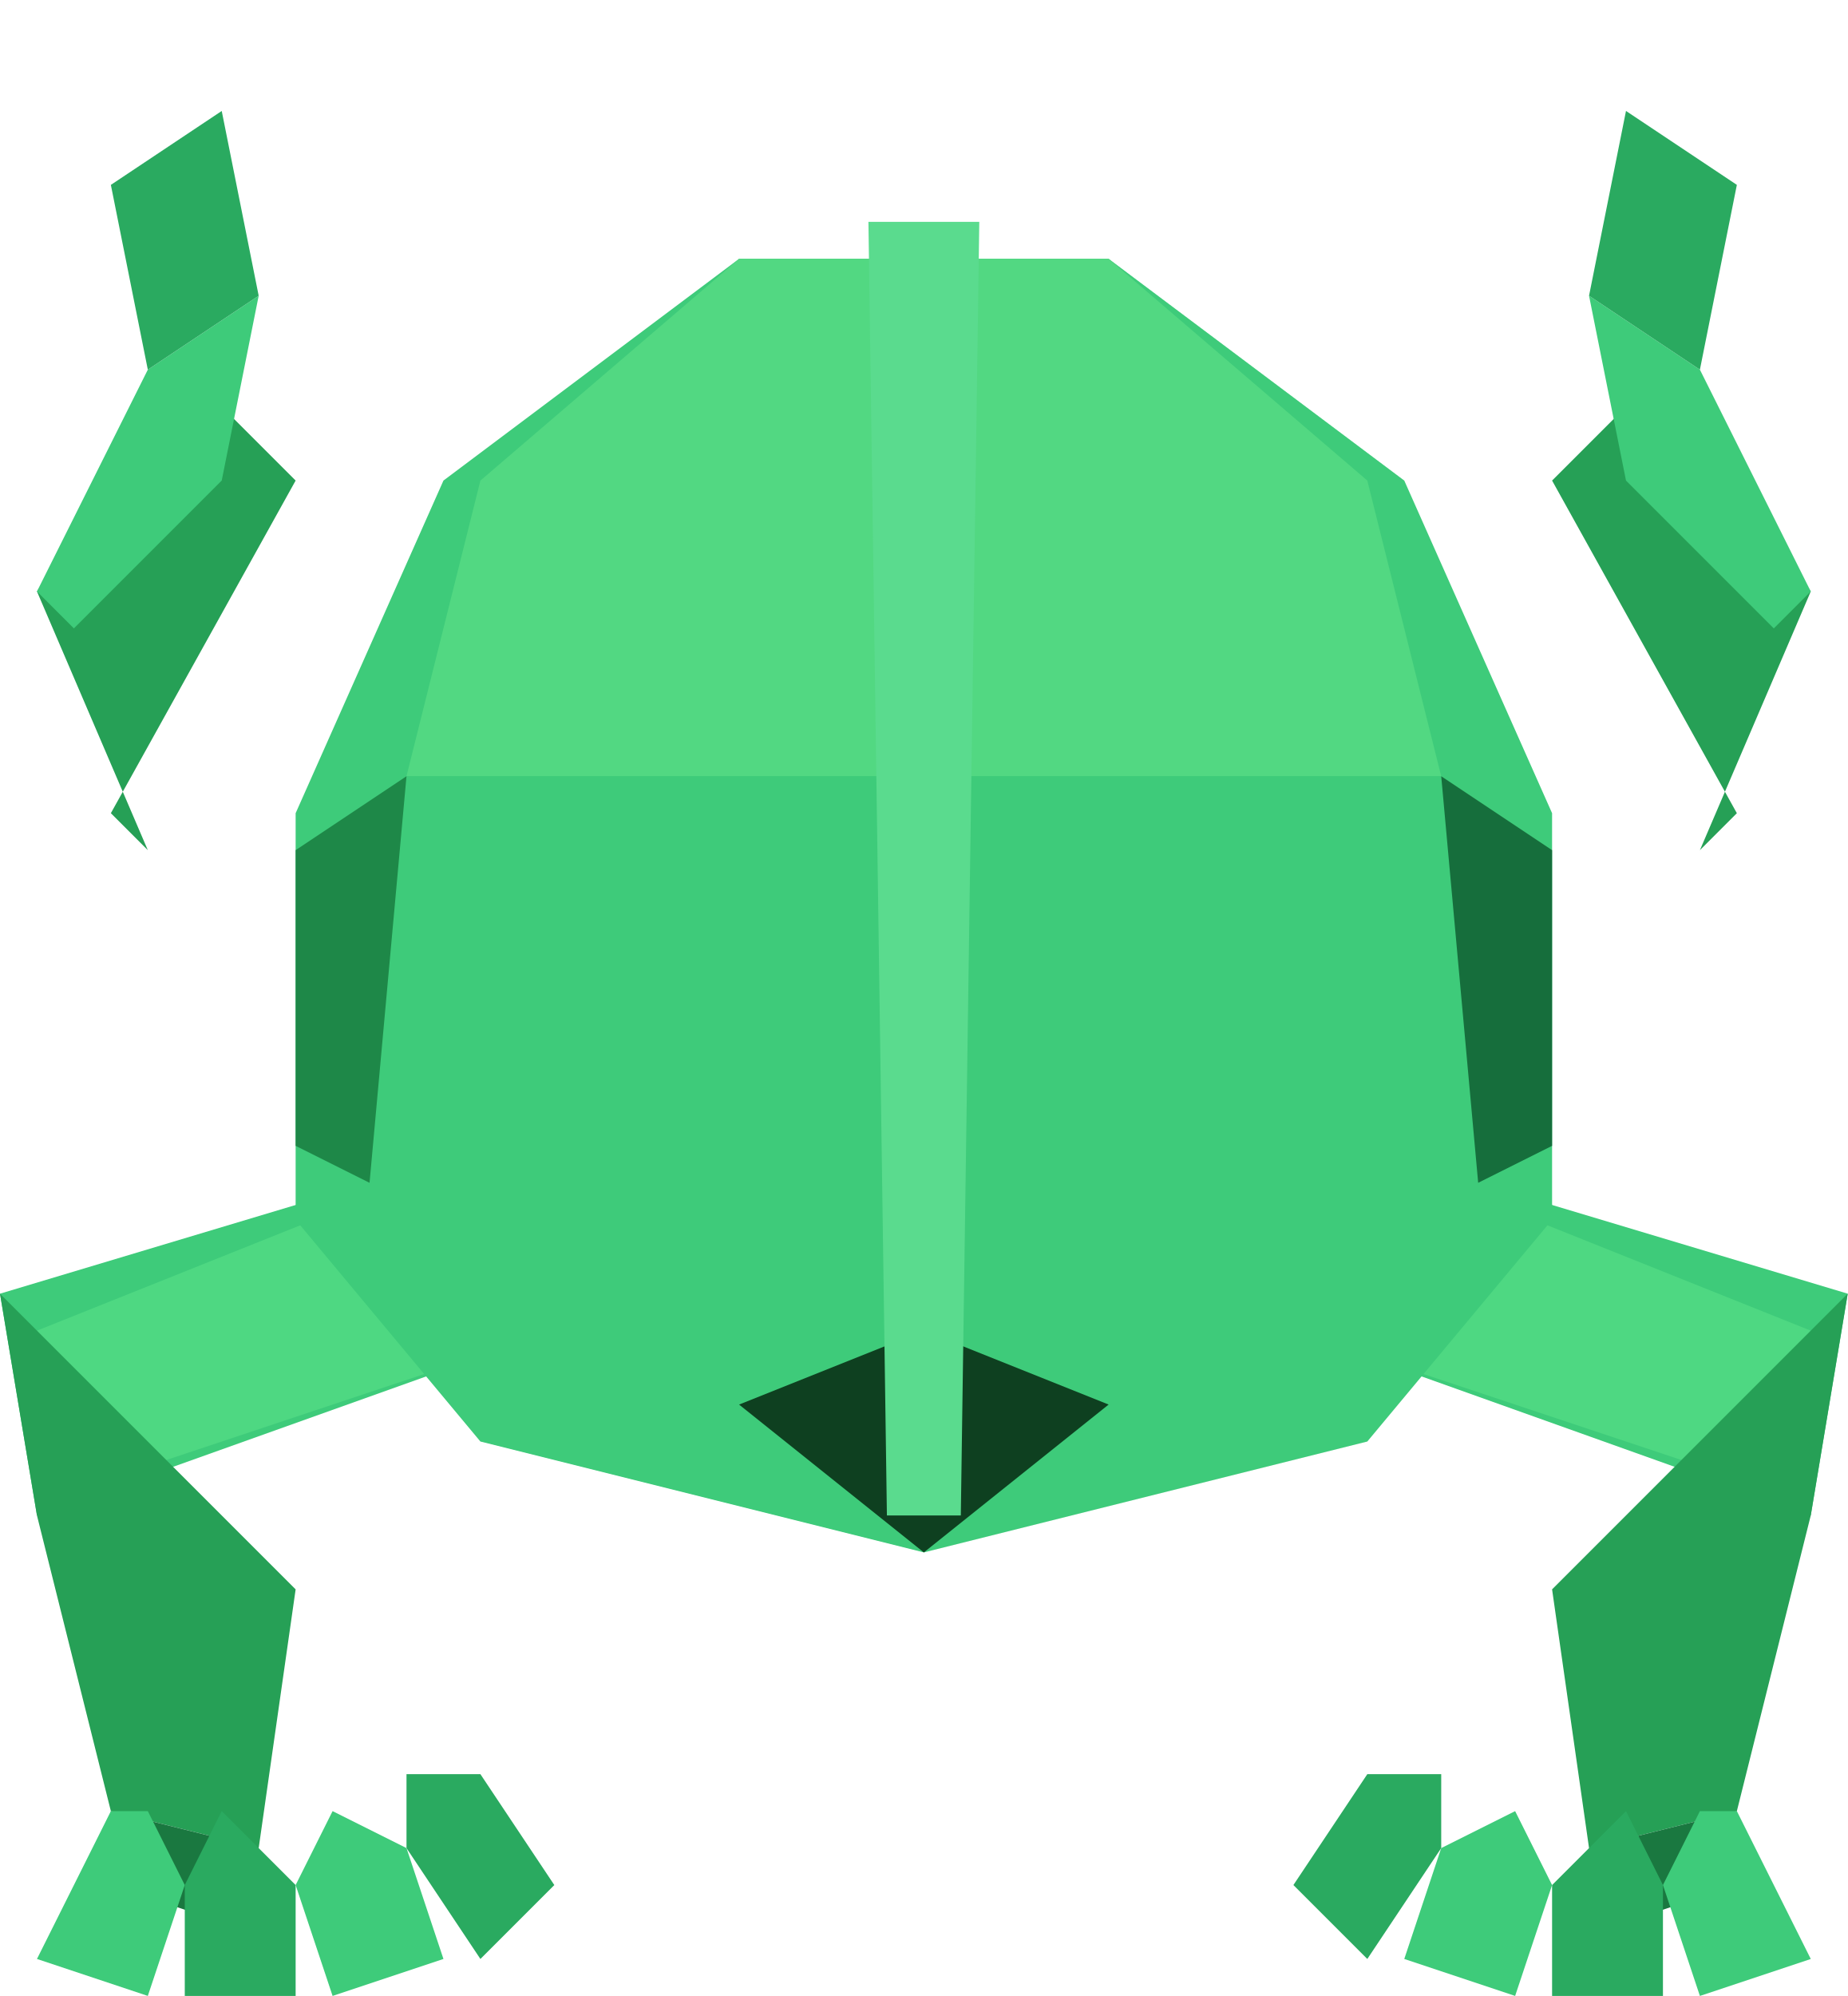
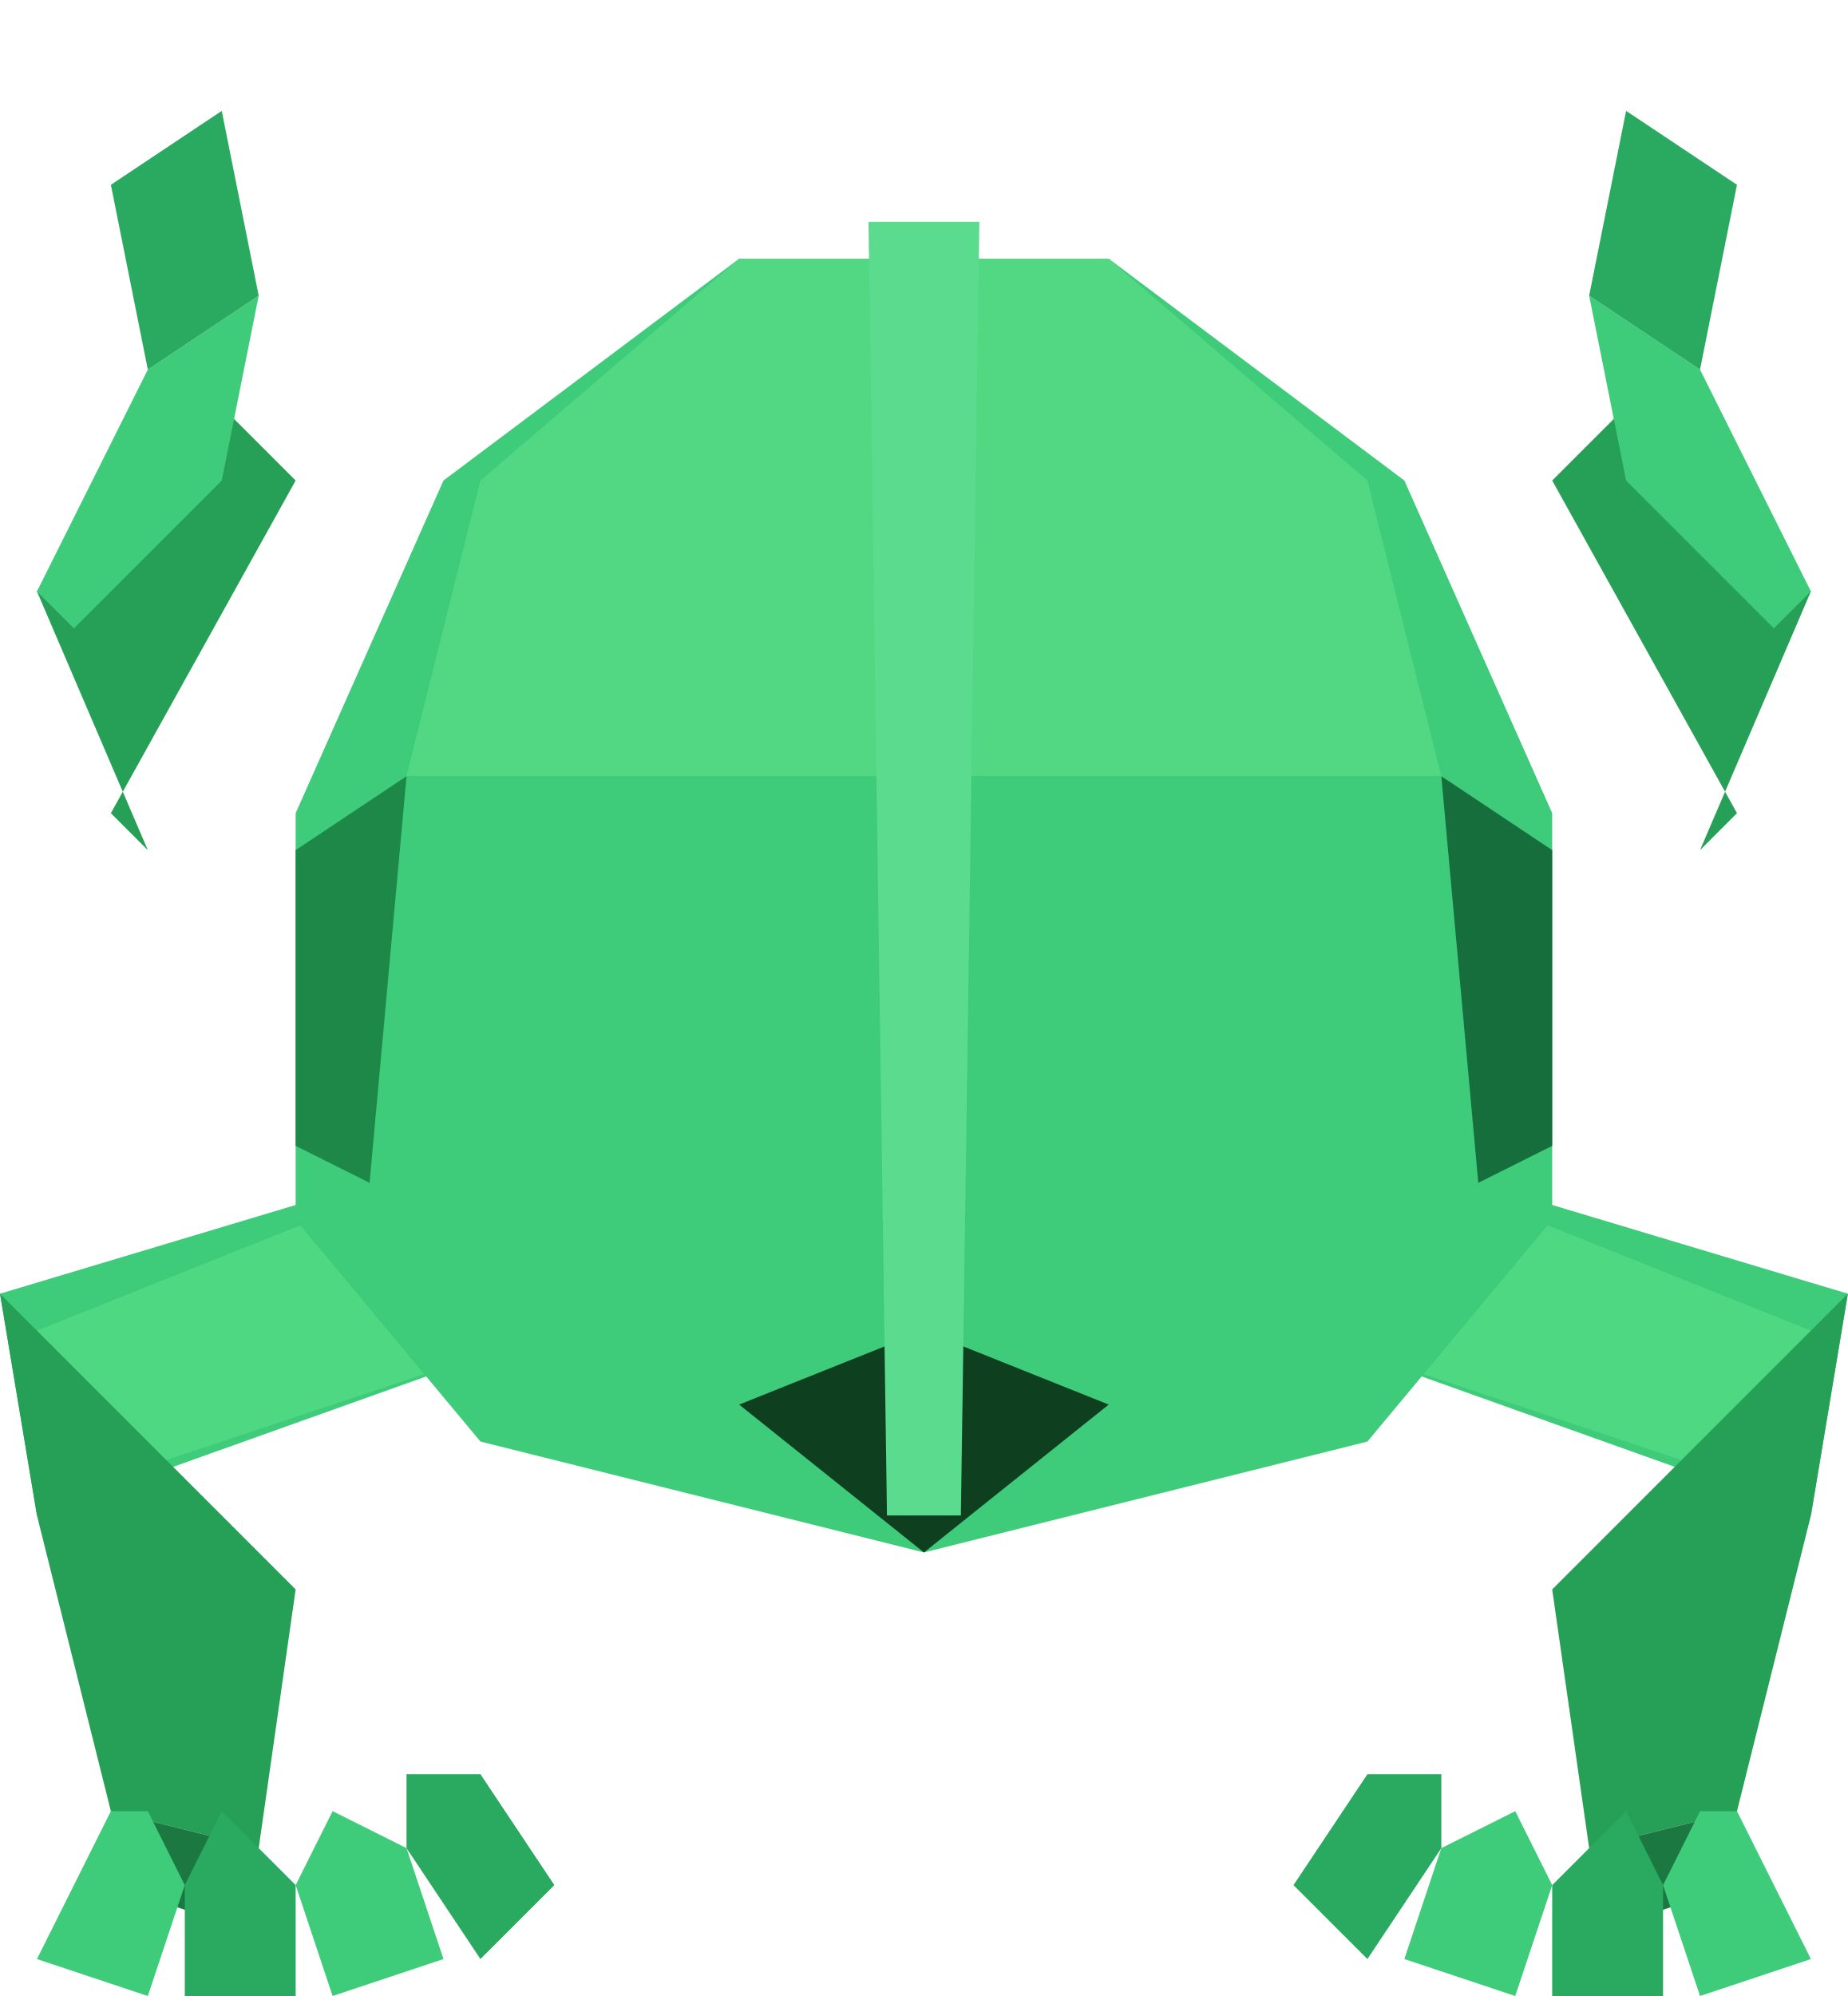
- <svg xmlns="http://www.w3.org/2000/svg" viewBox="0 -4 100 108" width="512" height="553">
+ <svg xmlns="http://www.w3.org/2000/svg" viewBox="0 -4 100 108">
  <polygon points="20,60 30,68 2,78 0,66" fill="#3ecb7a" />
  <polygon points="22,60 30,68 6,76 2,68" fill="#4ed882" />
  <polygon points="0,66 2,78 6,94 14,96 16,82" fill="#26a056" />
  <polygon points="6,94 14,96 12,100 6,98" fill="#1a7840" />
  <polygon points="6,94 2,102 8,104 10,98 8,94" fill="#3ecb7a" />
  <polygon points="10,98 10,104 16,104 16,98 12,94" fill="#2aaa60" />
  <polygon points="16,98 18,104 24,102 22,96 18,94" fill="#3ecb7a" />
  <polygon points="22,96 26,102 30,98 26,92 22,92" fill="#2aaa60" />
  <polygon points="80,60 70,68 98,78 100,66" fill="#3ecb7a" />
  <polygon points="78,60 70,68 94,76 98,68" fill="#4ed882" />
  <polygon points="100,66 98,78 94,94 86,96 84,82" fill="#26a056" />
  <polygon points="94,94 86,96 88,100 94,98" fill="#1a7840" />
  <polygon points="94,94 98,102 92,104 90,98 92,94" fill="#3ecb7a" />
  <polygon points="90,98 90,104 84,104 84,98 88,94" fill="#2aaa60" />
  <polygon points="84,98 82,104 76,102 78,96 82,94" fill="#3ecb7a" />
  <polygon points="78,96 74,102 70,98 74,92 78,92" fill="#2aaa60" />
  <polygon points="6,40 16,22 10,16 2,28 8,42" fill="#26a056" />
  <polygon points="2,28 8,16 14,12 12,22 4,30" fill="#3ecb7a" />
  <polygon points="8,16 6,6 12,2 14,12" fill="#2aaa60" />
  <polygon points="94,40 84,22 90,16 98,28 92,42" fill="#26a056" />
  <polygon points="98,28 92,16 86,12 88,22 96,30" fill="#3ecb7a" />
  <polygon points="92,16 94,6 88,2 86,12" fill="#2aaa60" />
  <polygon points="40,10 60,10 76,22 84,40 84,62 74,74 50,80 26,74 16,62 16,40 24,22" fill="#3ecb7a" />
  <polygon points="40,10 60,10 74,22 78,38 22,38 26,22" fill="#52d882" />
  <polygon points="22,38 78,38 80,60 70,72 50,78 30,72 20,60" fill="#3ecb7a" />
  <polygon points="16,42 22,38 20,60 16,58" fill="#1e8848" />
  <polygon points="84,42 78,38 80,60 84,58" fill="#166e3c" />
  <polygon points="40,72 50,80 60,72 50,68" fill="#0e4020" />
  <polygon points="47,8 53,8 52,78 48,78" fill="#5adb8e" />
</svg>
